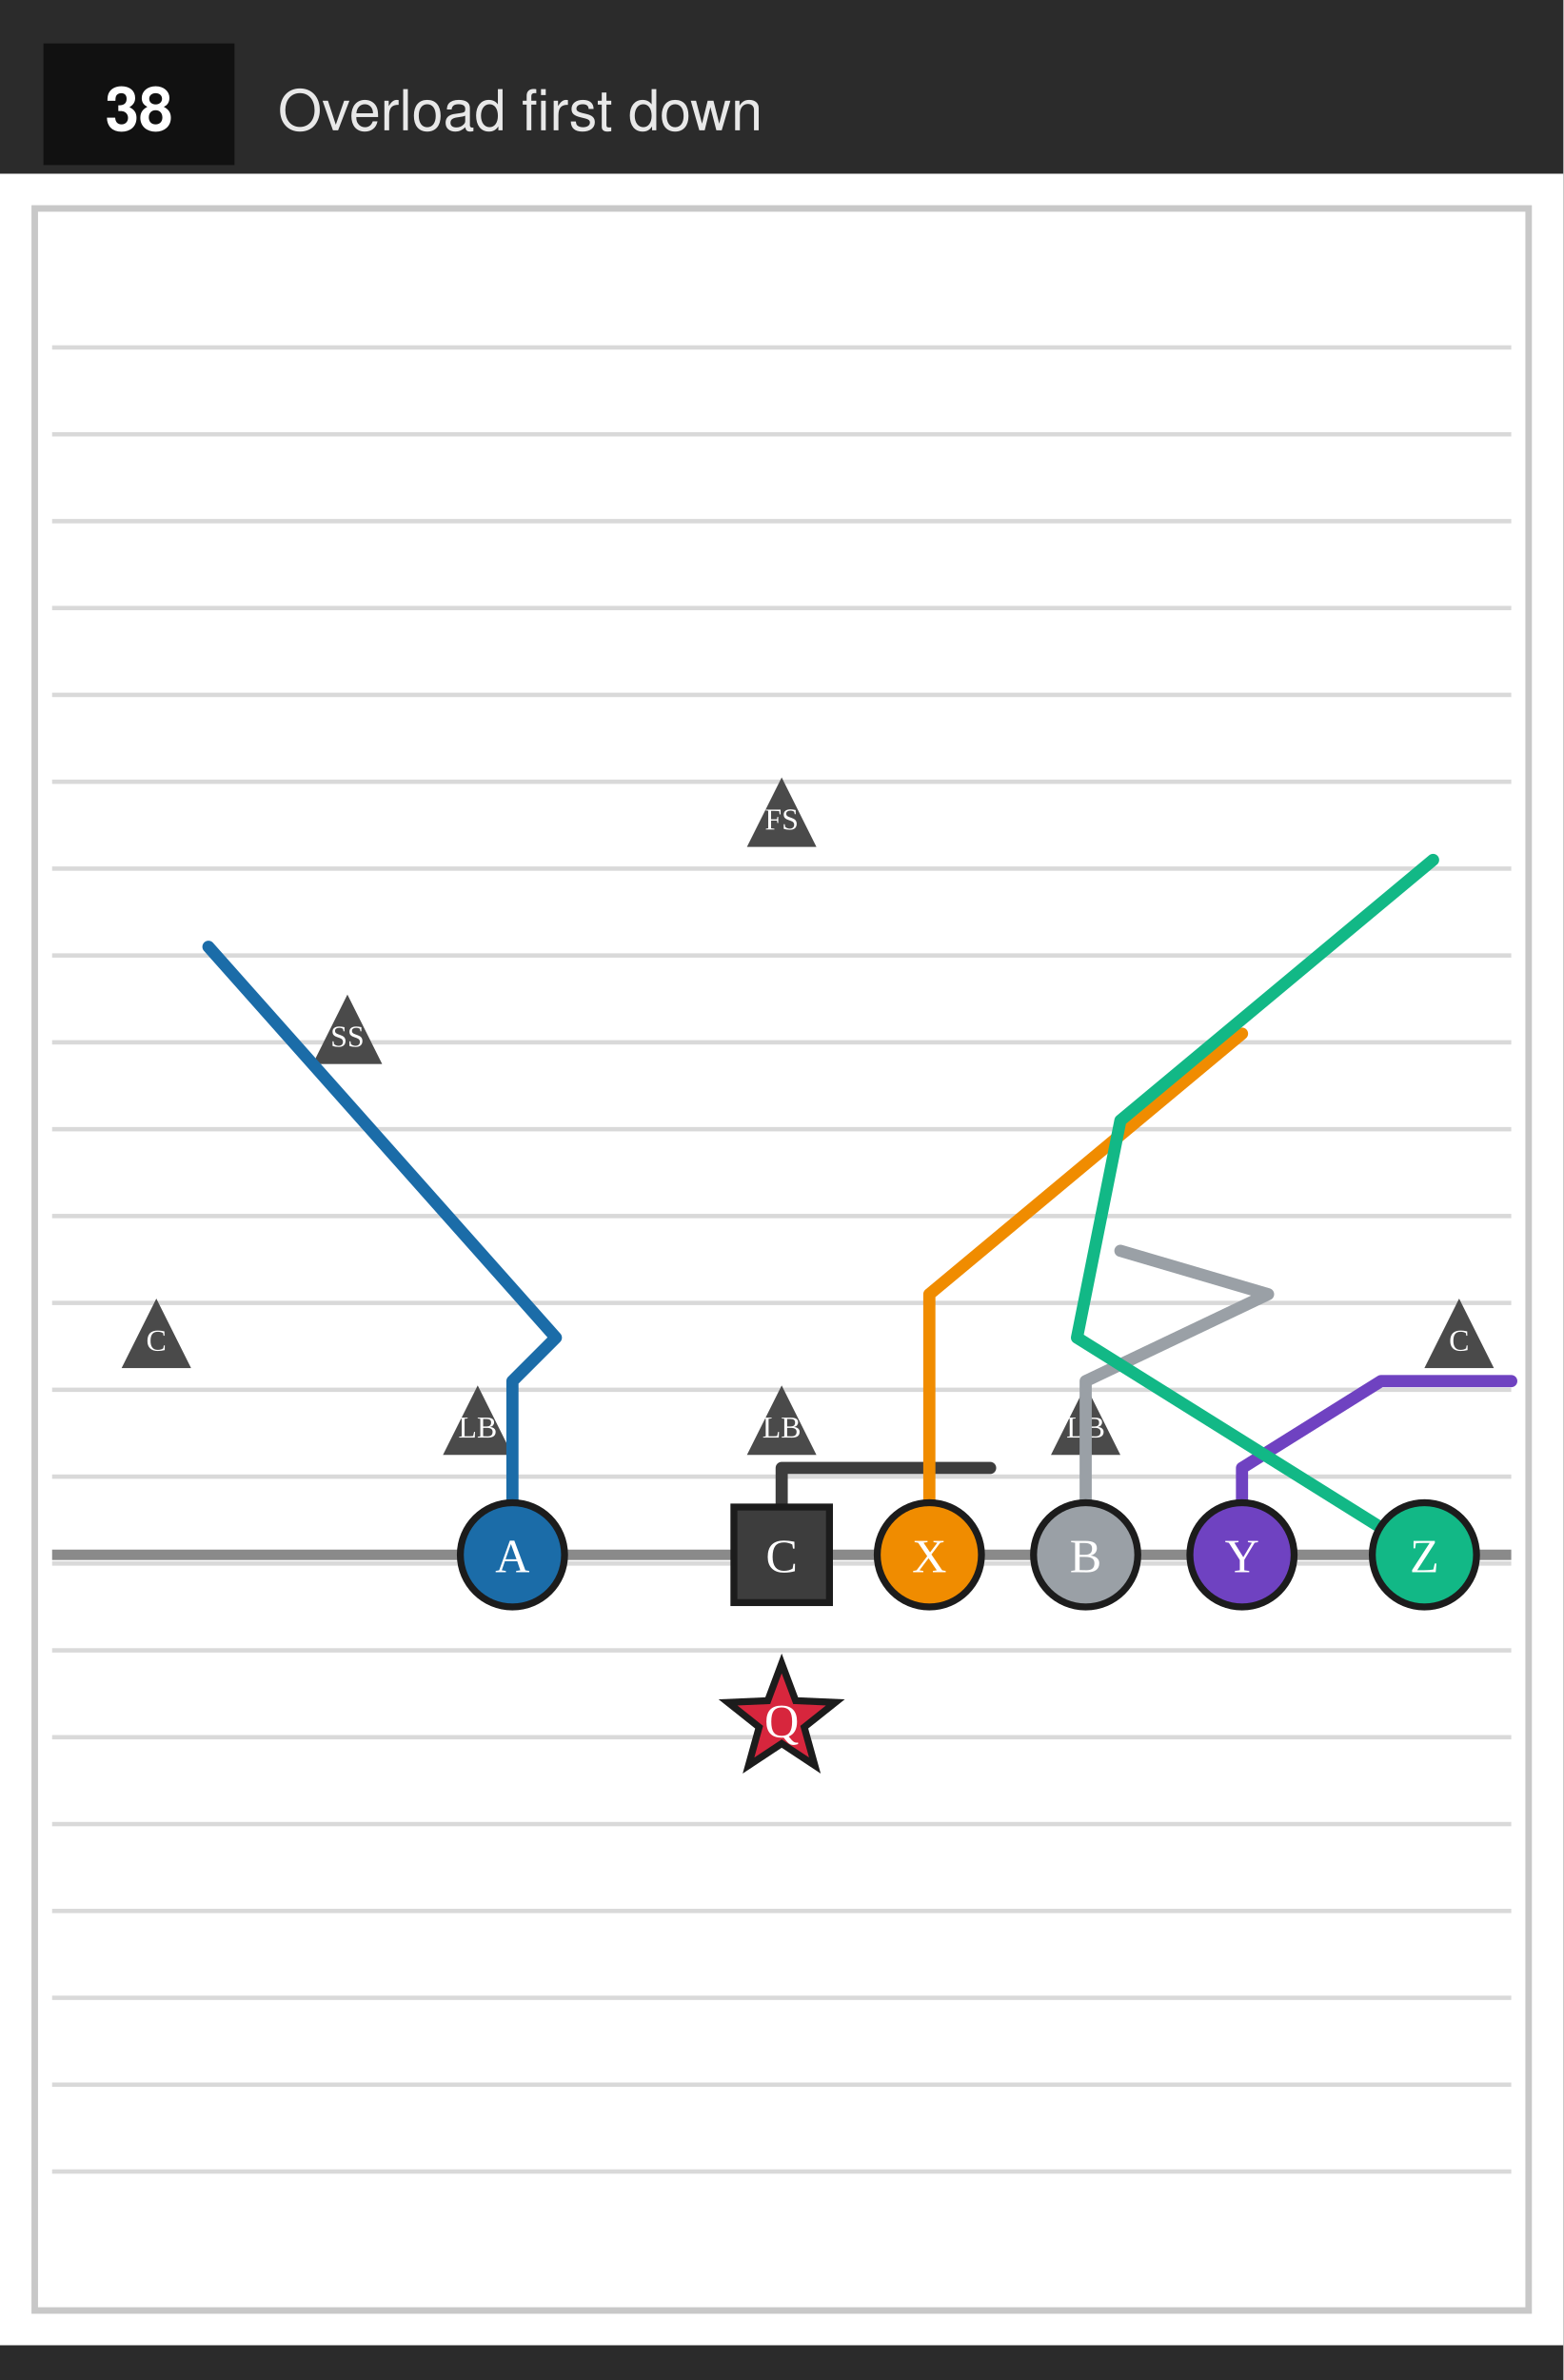
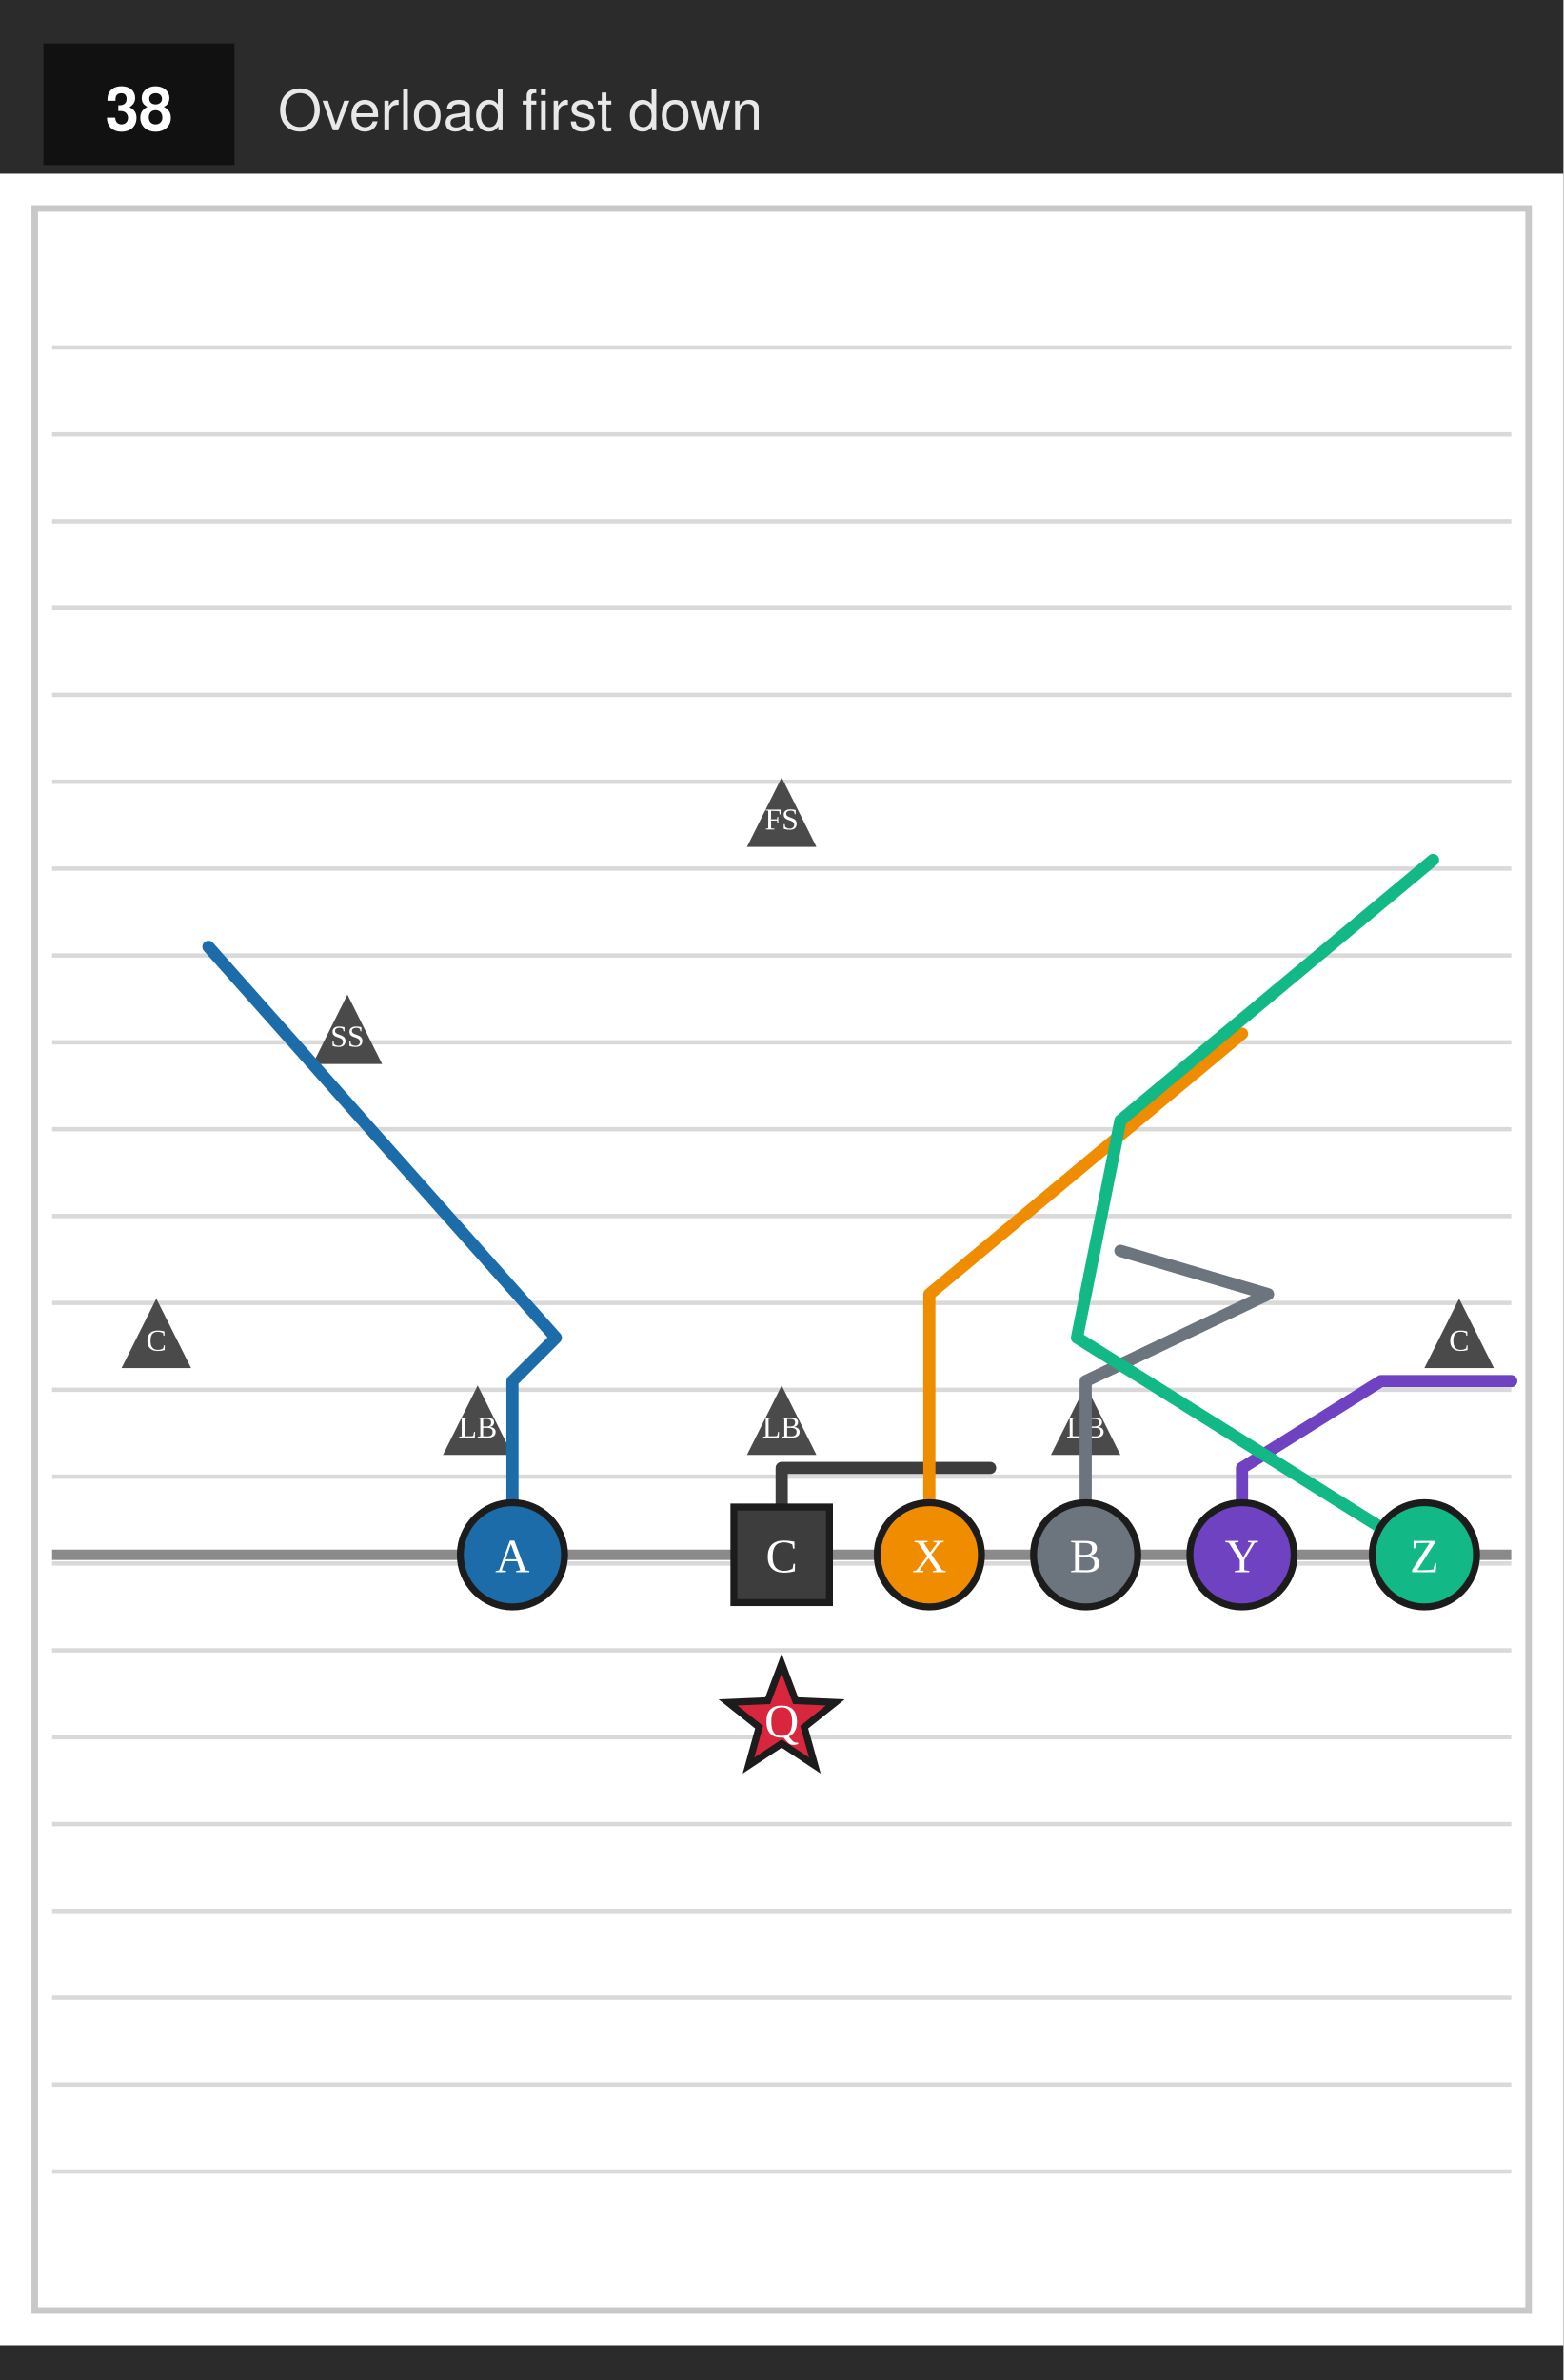
<svg xmlns="http://www.w3.org/2000/svg" viewBox="0 0 360 548" role="img" aria-label="38 Overload first down">
  <rect width="360" height="548" fill="#2B2B2B" />
  <rect x="10" y="10" width="44" height="28" fill="#111" />
  <text x="32" y="30" fill="#fff" text-anchor="middle" font-size="14" font-family="Figtree,Helvetica,sans-serif" font-weight="700">38</text>
  <text x="64" y="30" fill="#E8E8E8" font-size="13" font-family="Figtree,Helvetica,sans-serif">Overload first down</text>
  <g transform="translate(0,40)">
    <rect width="360" height="500" fill="#fff" />
    <rect x="8" y="8" width="344" height="484" fill="none" stroke="#C8C8C8" stroke-width="1.5" />
    <path d="M12 40H348M12 60H348M12 80H348M12 100H348M12 120H348M12 140H348M12 160H348M12 180H348M12 200H348M12 220H348M12 240H348M12 260H348M12 280H348M12 300H348M12 320H348M12 340H348M12 360H348M12 380H348M12 400H348M12 420H348M12 440H348M12 460H348" fill="none" stroke="#D9D9D9" stroke-width="1" />
    <path d="M12 318H348" fill="none" stroke="#8A8A8A" stroke-width="2.4" />
    <polygon points="36,259 44,275 28,275" fill="#4A4A4A" />
    <text x="36" y="271" fill="#fff" text-anchor="middle" font-size="7">C</text>
    <polygon points="336,259 344,275 328,275" fill="#4A4A4A" />
    <text x="336" y="271" fill="#fff" text-anchor="middle" font-size="7">C</text>
    <polygon points="110,279 118,295 102,295" fill="#4A4A4A" />
    <text x="110" y="291" fill="#fff" text-anchor="middle" font-size="7">LB</text>
    <polygon points="180,279 188,295 172,295" fill="#4A4A4A" />
    <text x="180" y="291" fill="#fff" text-anchor="middle" font-size="7">LB</text>
    <polygon points="250,279 258,295 242,295" fill="#4A4A4A" />
    <text x="250" y="291" fill="#fff" text-anchor="middle" font-size="7">LB</text>
    <polygon points="80,189 88,205 72,205" fill="#4A4A4A" />
    <text x="80" y="201" fill="#fff" text-anchor="middle" font-size="7">SS</text>
    <polygon points="180,139 188,155 172,155" fill="#4A4A4A" />
    <text x="180" y="151" fill="#fff" text-anchor="middle" font-size="7">FS</text>
    <path d="M180 318 L180 298 L228 298" fill="none" stroke="#3D3D3D" stroke-width="2.8" stroke-linecap="round" stroke-linejoin="round" />
    <path d="M118 318 L118 278 L128 268 L48 178" fill="none" stroke="#1B6CA8" stroke-width="2.8" stroke-linecap="round" stroke-linejoin="round" />
    <path d="M214 318 L214 258 L286 198" fill="none" stroke="#F08C00" stroke-width="2.8" stroke-linecap="round" stroke-linejoin="round" />
-     <path d="M250 318 L250 278 L292 258 L258 248" fill="none" stroke="#9AA0A6" stroke-width="2.8" stroke-linecap="round" stroke-linejoin="round" />
+     <path d="M250 318 L250 278 L292 258 L258 248" fill="none" stroke="#6C757D" stroke-width="2.8" stroke-linecap="round" stroke-linejoin="round" />
    <path d="M286 318 L286 298 L318 278 L348 278" fill="none" stroke="#6F42C1" stroke-width="2.8" stroke-linecap="round" stroke-linejoin="round" />
    <path d="M328 318 L248 268 L258 218 L330 158" fill="none" stroke="#12B886" stroke-width="2.8" stroke-linecap="round" stroke-linejoin="round" />
    <polygon points="180.0,343.0 183.209,351.583 192.364,351.983 185.193,357.687 187.641,366.517 180.0,361.46 172.359,366.517 174.807,357.687 167.636,351.983 176.791,351.583" fill="#D7263D" stroke="#1C1C1C" stroke-width="1.6" />
    <text x="180" y="360" fill="#fff" text-anchor="middle" font-size="11">Q</text>
    <rect x="169" y="307" width="22" height="22" fill="#3D3D3D" stroke="#1C1C1C" stroke-width="1.6" />
    <text x="180" y="322" fill="#fff" text-anchor="middle" font-size="11">C</text>
    <circle cx="118" cy="318" r="12" fill="#1B6CA8" stroke="#1C1C1C" stroke-width="1.6" />
    <text x="118" y="322" fill="#fff" text-anchor="middle" font-size="11">A</text>
    <circle cx="214" cy="318" r="12" fill="#F08C00" stroke="#1C1C1C" stroke-width="1.6" />
    <text x="214" y="322" fill="#fff" text-anchor="middle" font-size="11">X</text>
-     <circle cx="250" cy="318" r="12" fill="#9AA0A6" stroke="#1C1C1C" stroke-width="1.6" />
+     <circle cx="250" cy="318" r="12" fill="#6C757D" stroke="#1C1C1C" stroke-width="1.6" />
    <text x="250" y="322" fill="#fff" text-anchor="middle" font-size="11">B</text>
    <circle cx="286" cy="318" r="12" fill="#6F42C1" stroke="#1C1C1C" stroke-width="1.6" />
    <text x="286" y="322" fill="#fff" text-anchor="middle" font-size="11">Y</text>
    <circle cx="328" cy="318" r="12" fill="#12B886" stroke="#1C1C1C" stroke-width="1.6" />
    <text x="328" y="322" fill="#fff" text-anchor="middle" font-size="11">Z</text>
  </g>
</svg>
